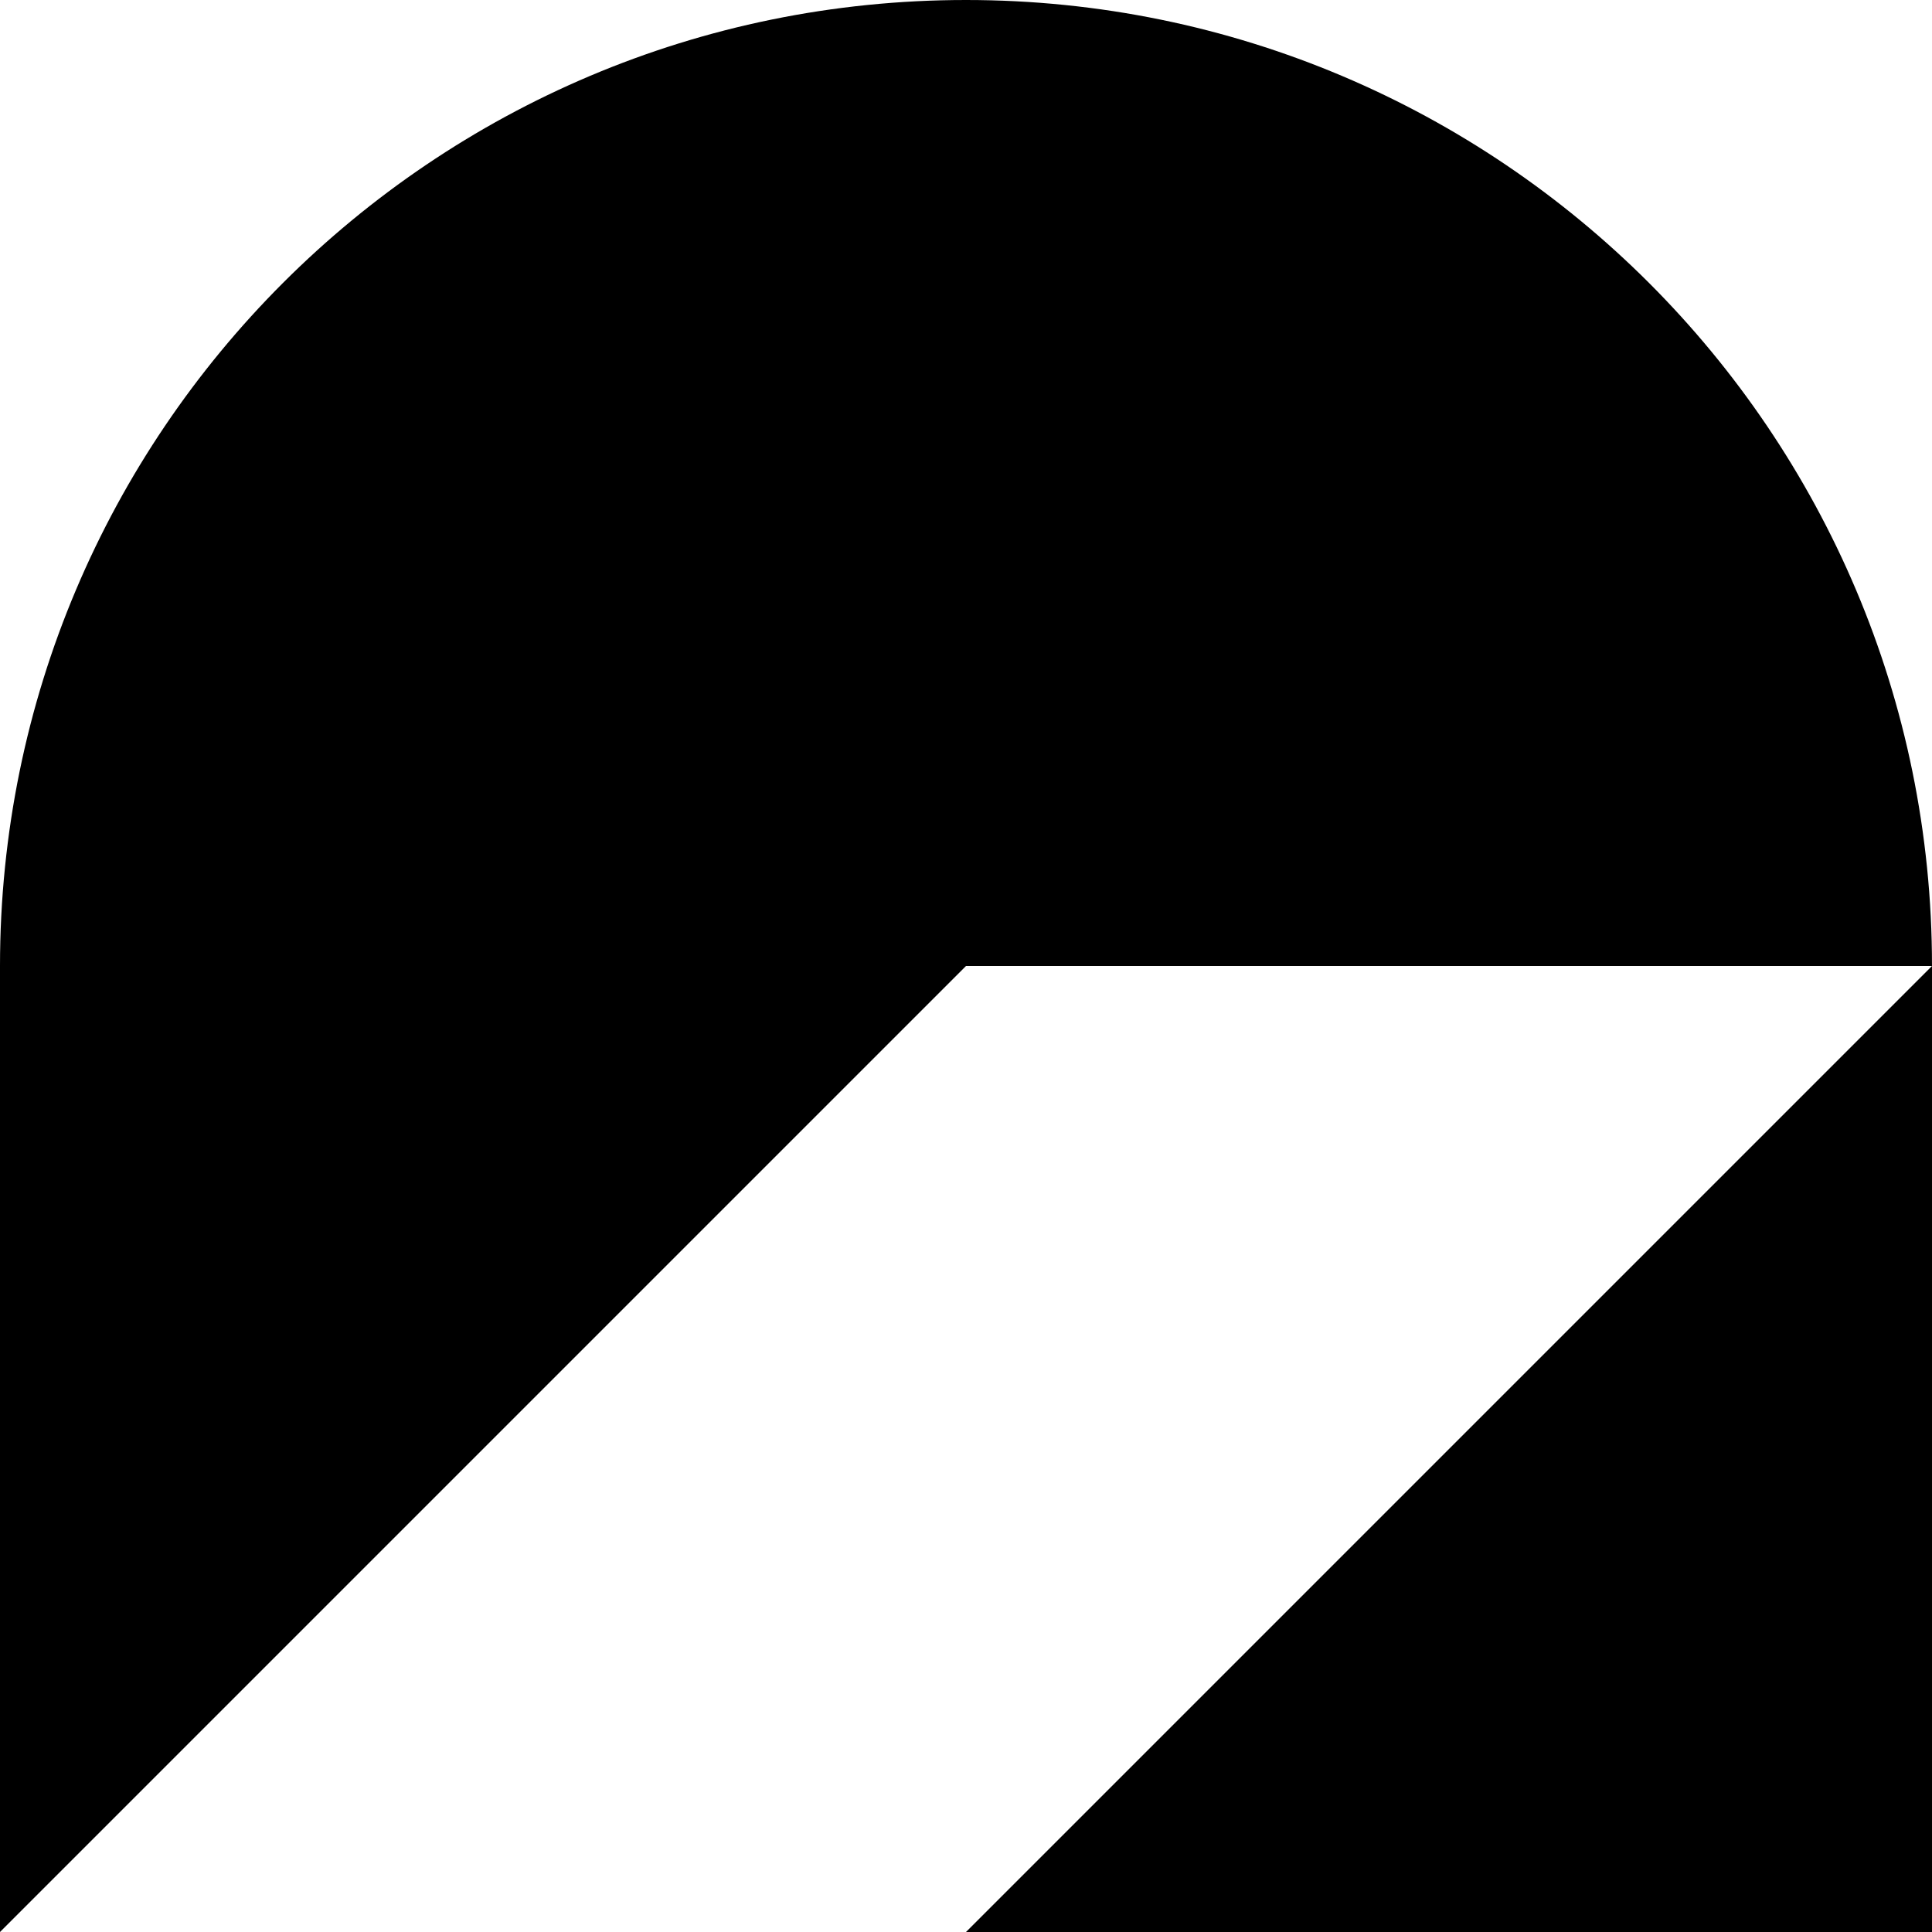
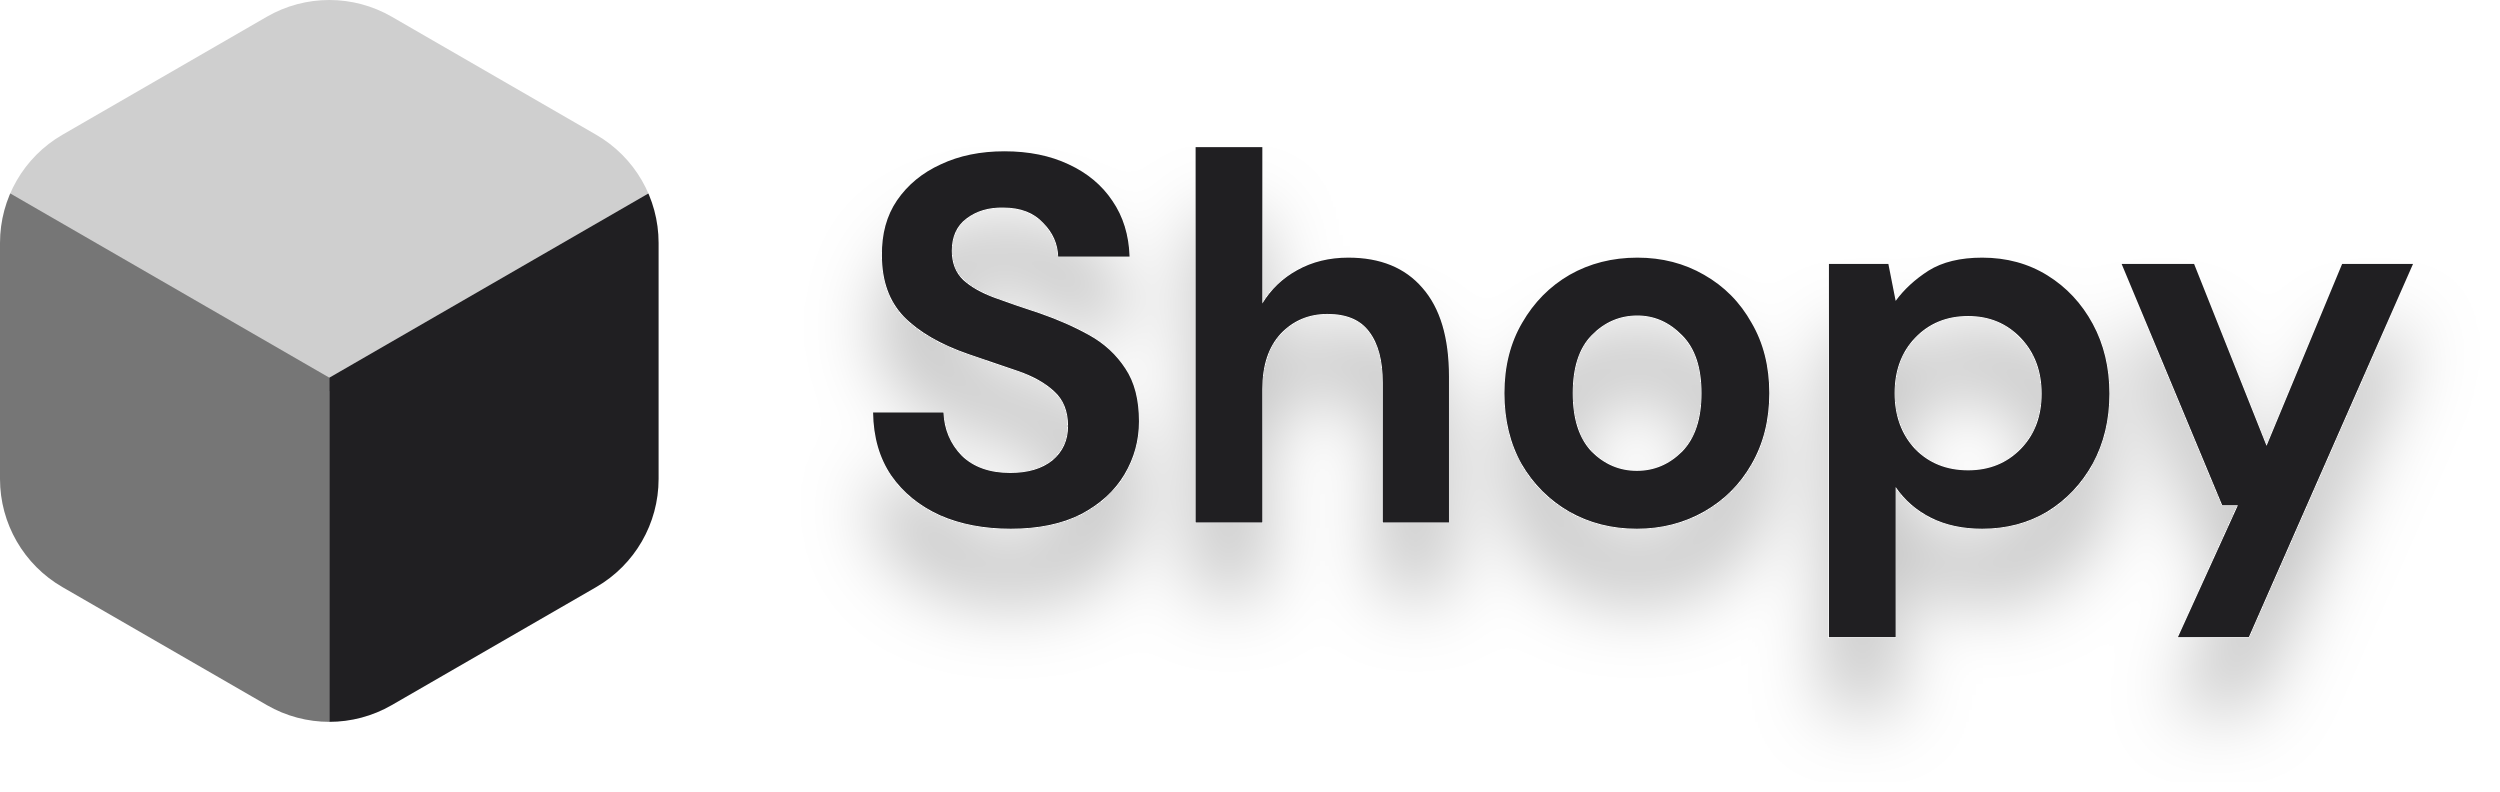
- <svg xmlns="http://www.w3.org/2000/svg" width="32" height="32" viewBox="0 0 32 32" fill="none">
-   <path d="M32 16V32H16L32 16Z" fill="black" />
-   <path d="M0 32V16H16L0 32Z" fill="black" />
-   <path d="M0 16H16V0C7.164 0 0 7.164 0 16Z" fill="black" />
-   <path d="M16 0V16H32C32 7.164 24.836 0 16 0Z" fill="black" />
+ <svg xmlns="http://www.w3.org/2000/svg" width="139" height="44" viewBox="0 0 139 44" fill="none">
+   <g filter="url(#filter0_d_35_1605)">
+     <path d="M56.196 29.397C54.708 29.397 53.394 29.146 52.254 28.643C51.114 28.122 50.215 27.387 49.558 26.441C48.901 25.474 48.563 24.305 48.544 22.933H52.457C52.495 23.88 52.834 24.682 53.471 25.339C54.128 25.977 55.027 26.296 56.167 26.296C57.152 26.296 57.935 26.064 58.515 25.6C59.094 25.117 59.384 24.479 59.384 23.687C59.384 22.856 59.123 22.209 58.602 21.745C58.099 21.281 57.423 20.904 56.573 20.615C55.722 20.325 54.814 20.015 53.848 19.687C52.283 19.146 51.085 18.45 50.254 17.6C49.442 16.75 49.036 15.619 49.036 14.209C49.017 13.011 49.297 11.987 49.877 11.136C50.476 10.267 51.288 9.6 52.312 9.136C53.336 8.653 54.515 8.412 55.848 8.412C57.201 8.412 58.389 8.653 59.413 9.136C60.457 9.619 61.268 10.296 61.848 11.165C62.447 12.035 62.766 13.069 62.805 14.267H58.834C58.814 13.552 58.534 12.924 57.993 12.383C57.471 11.822 56.737 11.542 55.79 11.542C54.978 11.523 54.292 11.726 53.732 12.151C53.191 12.557 52.92 13.156 52.92 13.948C52.92 14.624 53.133 15.165 53.558 15.571C53.983 15.958 54.563 16.286 55.297 16.557C56.032 16.827 56.872 17.117 57.819 17.426C58.824 17.774 59.742 18.18 60.573 18.644C61.404 19.107 62.07 19.726 62.573 20.499C63.075 21.252 63.326 22.228 63.326 23.426C63.326 24.489 63.056 25.474 62.515 26.383C61.974 27.291 61.172 28.025 60.109 28.585C59.046 29.127 57.742 29.397 56.196 29.397ZM66.476 29.049V8.18H70.186V16.875C70.67 16.083 71.317 15.465 72.129 15.02C72.96 14.557 73.906 14.325 74.969 14.325C76.747 14.325 78.119 14.885 79.085 16.006C80.071 17.127 80.563 18.769 80.563 20.933V29.049H76.882V21.281C76.882 20.044 76.631 19.098 76.129 18.441C75.645 17.784 74.873 17.455 73.81 17.455C72.766 17.455 71.897 17.822 71.201 18.557C70.525 19.291 70.186 20.315 70.186 21.629V29.049H66.476ZM91.01 29.397C89.618 29.397 88.362 29.078 87.242 28.441C86.14 27.803 85.261 26.924 84.604 25.803C83.966 24.663 83.647 23.349 83.647 21.861C83.647 20.373 83.976 19.069 84.633 17.948C85.29 16.808 86.169 15.919 87.27 15.281C88.391 14.644 89.647 14.325 91.039 14.325C92.411 14.325 93.647 14.644 94.749 15.281C95.87 15.919 96.749 16.808 97.386 17.948C98.043 19.069 98.372 20.373 98.372 21.861C98.372 23.349 98.043 24.663 97.386 25.803C96.749 26.924 95.87 27.803 94.749 28.441C93.628 29.078 92.382 29.397 91.01 29.397ZM91.01 26.18C91.976 26.18 92.816 25.822 93.531 25.107C94.246 24.373 94.604 23.291 94.604 21.861C94.604 20.431 94.246 19.358 93.531 18.644C92.816 17.909 91.986 17.542 91.039 17.542C90.053 17.542 89.203 17.909 88.488 18.644C87.792 19.358 87.444 20.431 87.444 21.861C87.444 23.291 87.792 24.373 88.488 25.107C89.203 25.822 90.043 26.18 91.01 26.18ZM101.689 35.426V14.673H104.993L105.399 16.73C105.863 16.093 106.472 15.533 107.225 15.049C107.998 14.566 108.993 14.325 110.211 14.325C111.564 14.325 112.771 14.653 113.834 15.31C114.897 15.967 115.737 16.866 116.356 18.006C116.974 19.146 117.283 20.441 117.283 21.89C117.283 23.339 116.974 24.634 116.356 25.774C115.737 26.895 114.897 27.784 113.834 28.441C112.771 29.078 111.564 29.397 110.211 29.397C109.129 29.397 108.182 29.194 107.37 28.788C106.559 28.383 105.902 27.813 105.399 27.078V35.426H101.689ZM109.428 26.151C110.607 26.151 111.583 25.755 112.356 24.962C113.129 24.17 113.515 23.146 113.515 21.89C113.515 20.634 113.129 19.6 112.356 18.788C111.583 17.977 110.607 17.571 109.428 17.571C108.23 17.571 107.245 17.977 106.472 18.788C105.718 19.581 105.341 20.605 105.341 21.861C105.341 23.117 105.718 24.151 106.472 24.962C107.245 25.755 108.23 26.151 109.428 26.151ZM121.093 35.426L124.426 28.093H123.556L117.962 14.673H121.991L126.02 24.788L130.223 14.673H134.165L125.035 35.426H121.093Z" fill="#201F22" />
+   </g>
+   <mask id="mask0_35_1605" style="mask-type:alpha" maskUnits="userSpaceOnUse" x="0" y="0" width="37" height="41">
+     <path d="M14.837 0.93C16.986 -0.31 19.633 -0.31 21.782 0.93L33.146 7.492C35.295 8.732 36.618 11.025 36.618 13.506V26.629C36.618 29.11 35.295 31.402 33.146 32.643L21.782 39.204C19.633 40.445 16.986 40.445 14.837 39.204L3.472 32.643C1.324 31.402 0 29.11 0 26.629V13.506C0 11.025 1.324 8.732 3.472 7.492L14.837 0.93Z" fill="#C4C4C4" />
+   </mask>
+   <g mask="url(#mask0_35_1605)">
+     <rect width="23.174" height="23.174" transform="matrix(0.866025 0.5 -0.866025 0.5 18.3096 -1.41901)" fill="#CFCFCF" />
+     <rect width="21.324" height="21.324" transform="matrix(0.866025 0.5 -2.20305e-08 1 -0.157715 10.3359)" fill="#767676" />
+     <rect width="21.324" height="21.324" transform="matrix(0.866025 -0.5 2.20305e-08 1 18.3096 21.0005)" fill="#201F22" />
+   </g>
+   <defs>
+     <filter id="filter0_d_35_1605" x="44.544" y="8.18" width="93.621" height="35.246" filterUnits="userSpaceOnUse" color-interpolation-filters="sRGB">
+       <feFlood flood-opacity="0" result="BackgroundImageFix" />
+       <feColorMatrix in="SourceAlpha" type="matrix" values="0 0 0 0 0 0 0 0 0 0 0 0 0 0 0 0 0 0 127 0" result="hardAlpha" />
+       <feOffset dy="4" />
+       <feGaussianBlur stdDeviation="2" />
+       <feComposite in2="hardAlpha" operator="out" />
+       <feColorMatrix type="matrix" values="0 0 0 0 0 0 0 0 0 0 0 0 0 0 0 0 0 0 0.25 0" />
+       <feBlend mode="normal" in2="BackgroundImageFix" result="effect1_dropShadow_35_1605" />
+       <feBlend mode="normal" in="SourceGraphic" in2="effect1_dropShadow_35_1605" result="shape" />
+     </filter>
+   </defs>
</svg>
